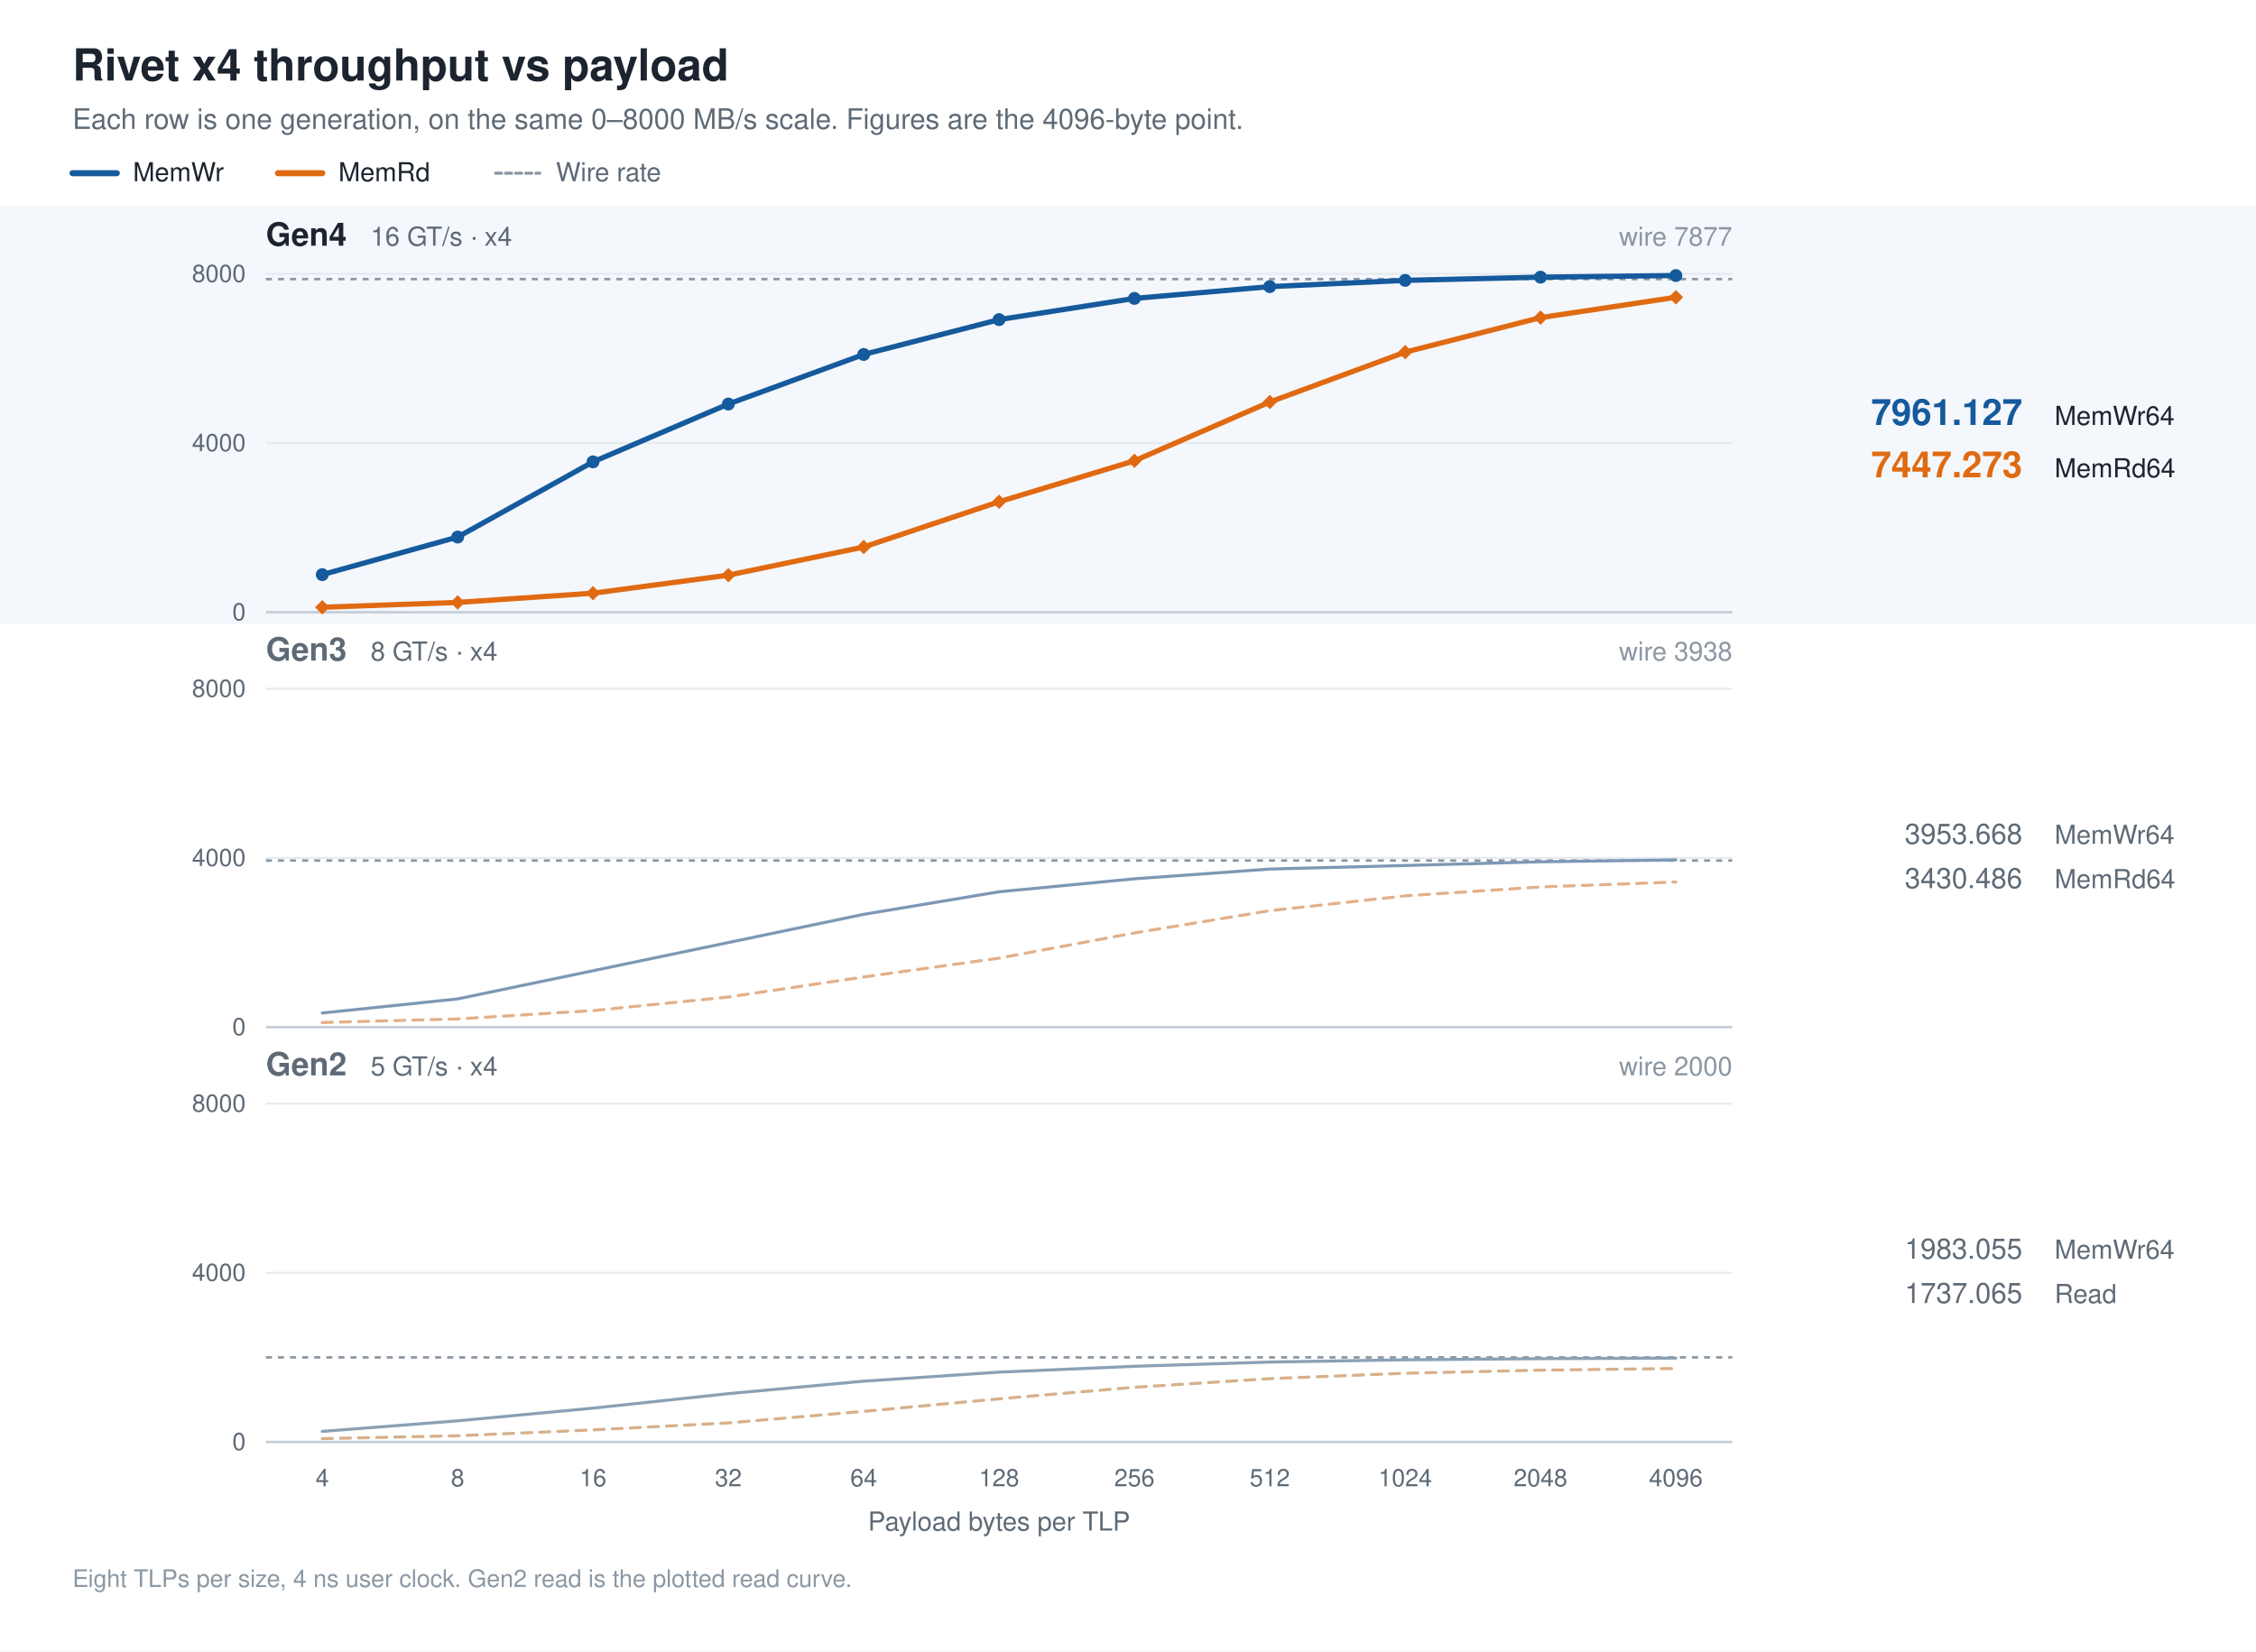
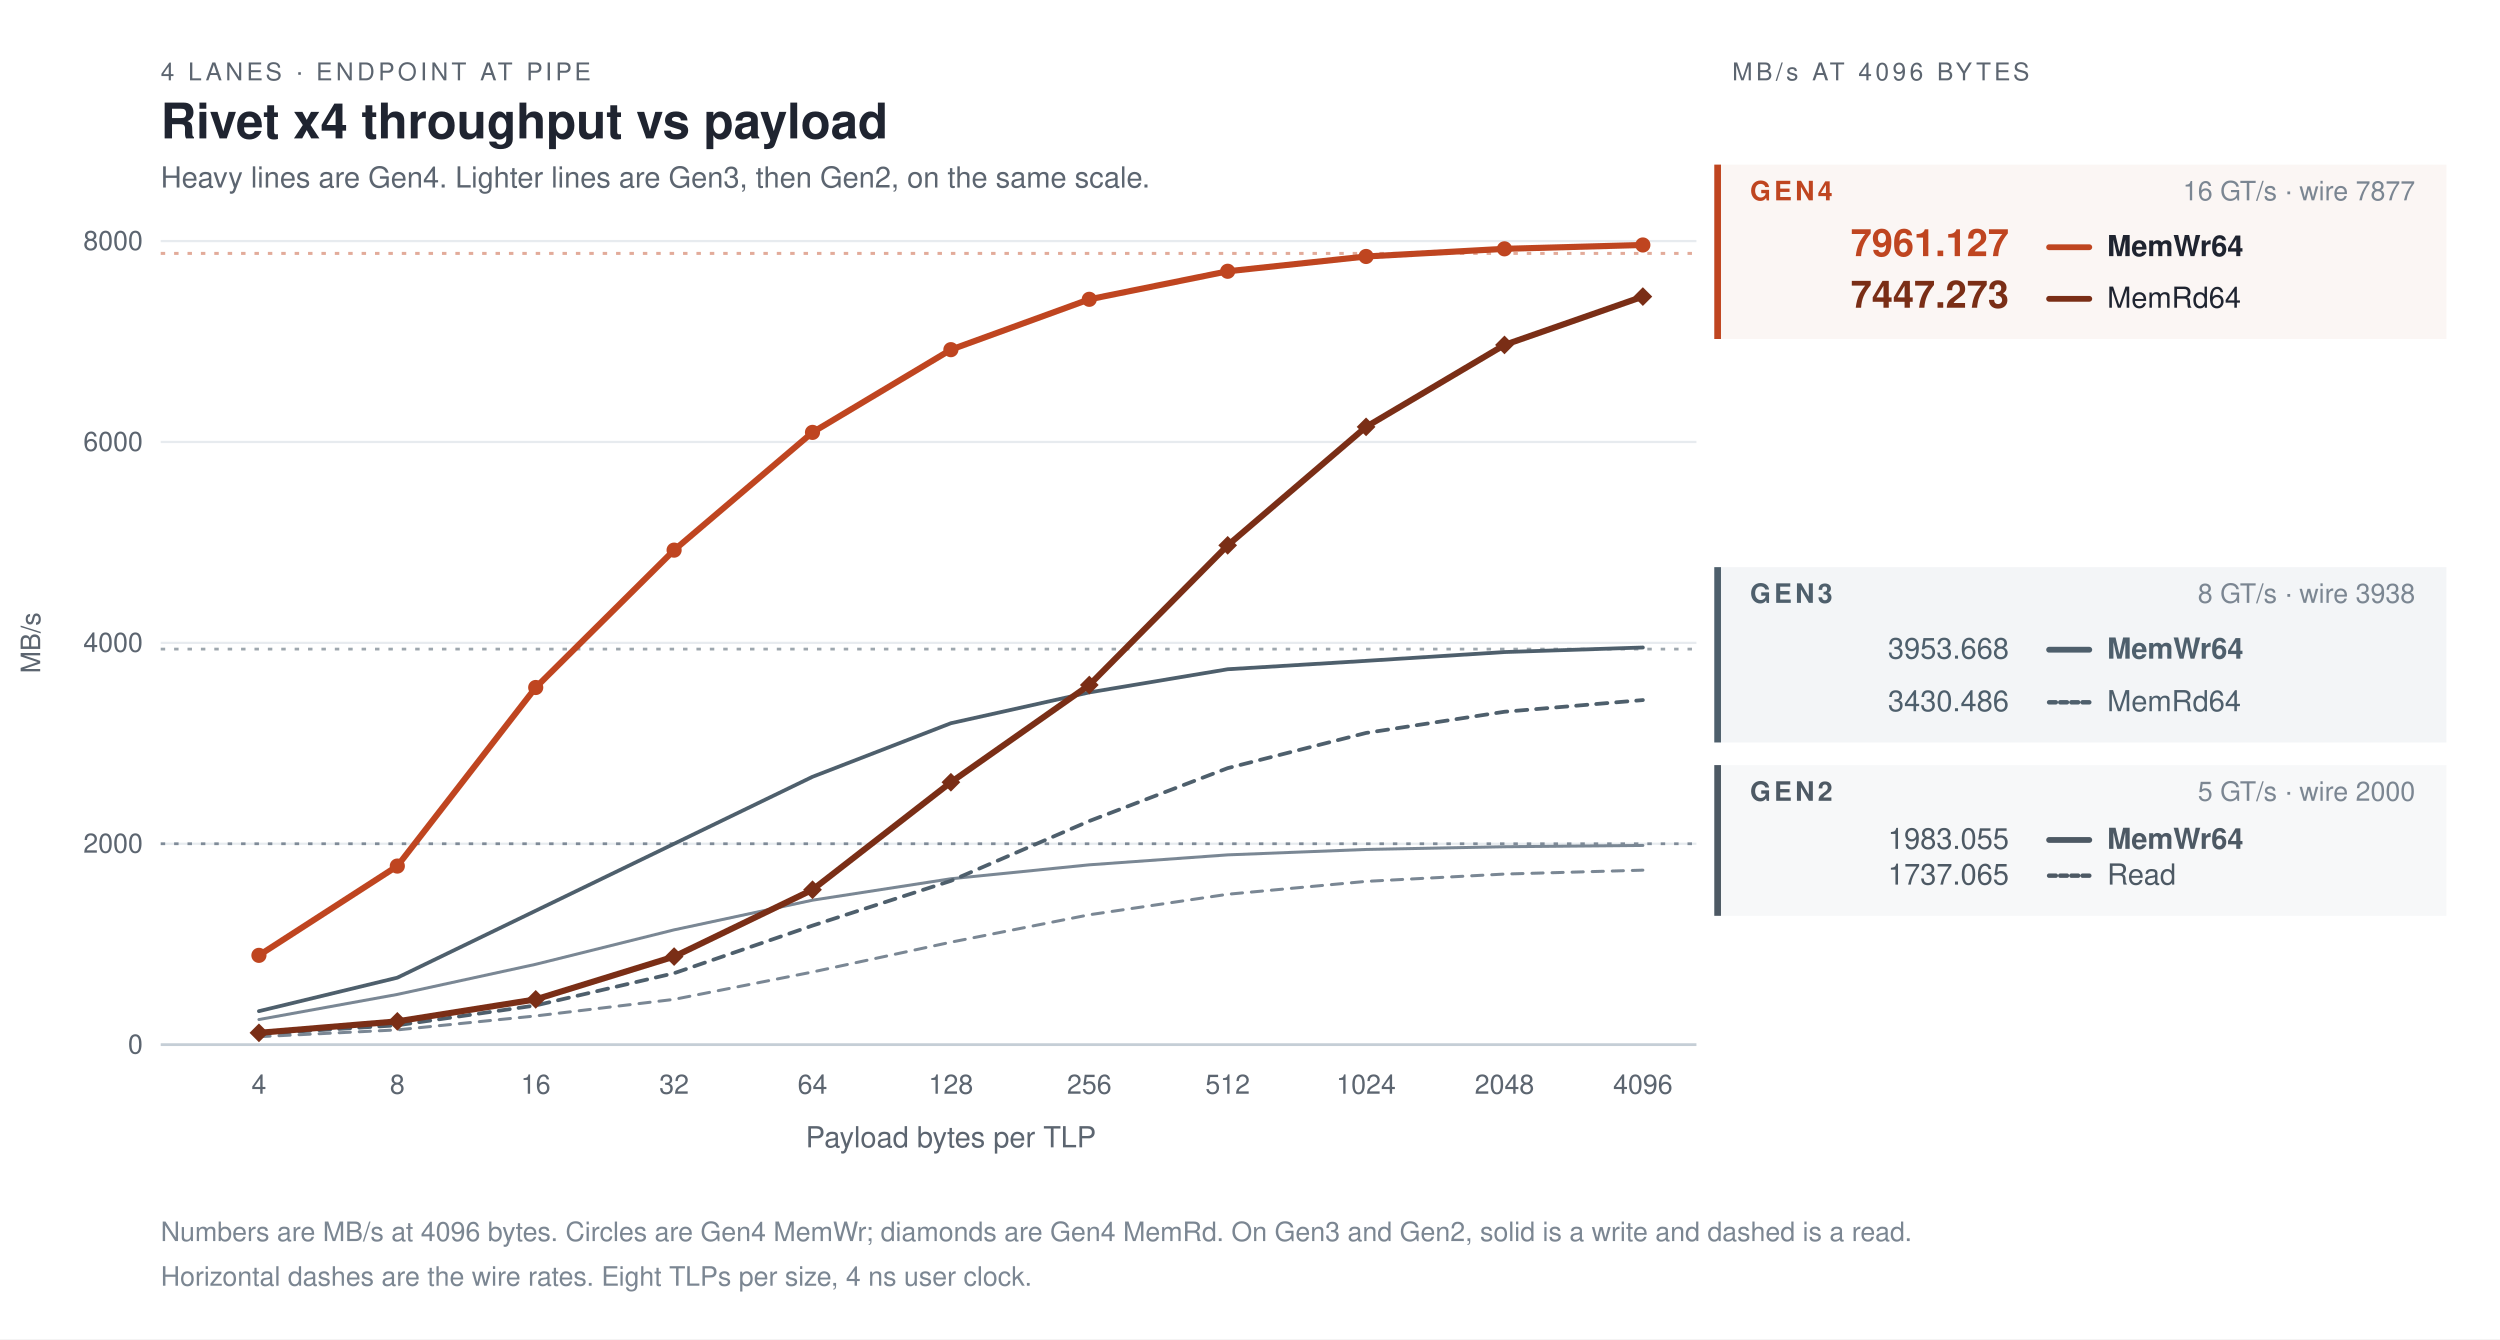
- <svg xmlns="http://www.w3.org/2000/svg" viewBox="0 0 1120 820" role="img" aria-labelledby="title desc">
-   <rect width="1120" height="820" fill="#ffffff" />
-   <text x="36" y="40" fill="#1c2430" font-family="Segoe UI, Helvetica, Arial, sans-serif" font-size="22" font-weight="600">Rivet x4 throughput vs payload</text>
-   <text x="36" y="64" fill="#5e6a76" font-family="Segoe UI, Helvetica, Arial, sans-serif" font-size="14">Each row is one generation, on the same 0–8000 MB/s scale. Figures are the 4096-byte point.</text>
-   <line x1="36" y1="86" x2="58" y2="86" stroke="#155a9c" stroke-width="3" stroke-linecap="round" />
-   <text x="66" y="90" fill="#1c2430" font-family="Segoe UI, Helvetica, Arial, sans-serif" font-size="13">MemWr</text>
-   <line x1="138" y1="86" x2="160" y2="86" stroke="#e06a12" stroke-width="3" stroke-linecap="round" />
-   <text x="168" y="90" fill="#1c2430" font-family="Segoe UI, Helvetica, Arial, sans-serif" font-size="13">MemRd</text>
-   <line x1="246" y1="86" x2="268" y2="86" stroke="#8b97a3" stroke-width="1.5" stroke-dasharray="3 2" stroke-linecap="round" />
-   <text x="276" y="90" fill="#5e6a76" font-family="Segoe UI, Helvetica, Arial, sans-serif" font-size="13">Wire rate</text>
-   <rect x="0" y="102" width="1120" height="208" fill="#f4f7fb" />
-   <text x="132" y="122" fill="#1c2430" font-family="Segoe UI, Helvetica, Arial, sans-serif" font-size="16" font-weight="600">Gen4</text>
-   <text x="184" y="122" fill="#5e6a76" font-family="Segoe UI, Helvetica, Arial, sans-serif" font-size="13">16 GT/s · x4</text>
-   <text x="860" y="122" fill="#8b97a3" font-family="Segoe UI, Helvetica, Arial, sans-serif" font-size="13" text-anchor="end">wire 7877</text>
-   <g fill="none" stroke="#e6ebf0" stroke-width="1">
-     <line x1="132" y1="220.00" x2="860" y2="220.00" />
-     <line x1="132" y1="136.00" x2="860" y2="136.00" />
+ <svg xmlns="http://www.w3.org/2000/svg" viewBox="0 0 1120 600" role="img" aria-labelledby="title desc">
+   <rect width="1120" height="600" fill="#ffffff" />
+   <text x="72" y="36" fill="#5c6570" font-family="Segoe UI, Helvetica, Arial, sans-serif" font-size="11" letter-spacing="0.14em">4 LANES · ENDPOINT AT PIPE</text>
+   <text x="776" y="36" fill="#5c6570" font-family="Segoe UI, Helvetica, Arial, sans-serif" font-size="11" letter-spacing="0.14em">MB/s AT 4096 BYTES</text>
+   <text x="72" y="62" fill="#1f2430" font-family="Segoe UI, Helvetica, Arial, sans-serif" font-size="22" font-weight="600">Rivet x4 throughput vs payload</text>
+   <text x="72" y="84" fill="#5c6570" font-family="Segoe UI, Helvetica, Arial, sans-serif" font-size="13">Heavy lines are Gen4. Lighter lines are Gen3, then Gen2, on the same scale.</text>
+   <g fill="none" stroke="#e7ebef" stroke-width="1">
+     <line x1="72" y1="378.00" x2="760" y2="378.00" />
+     <line x1="72" y1="288.00" x2="760" y2="288.00" />
+     <line x1="72" y1="198.00" x2="760" y2="198.00" />
+     <line x1="72" y1="108.00" x2="760" y2="108.00" />
  </g>
-   <line x1="132" y1="304" x2="860" y2="304" stroke="#c5ced6" stroke-width="1.25" />
-   <g fill="#5e6a76" font-family="Segoe UI, Helvetica, Arial, sans-serif" font-size="12" text-anchor="end">
-     <text x="122" y="308.00">0</text>
-     <text x="122" y="224.00">4000</text>
-     <text x="122" y="140.00">8000</text>
+   <line x1="72" y1="468" x2="760" y2="468" fill="none" stroke="#c5ced6" stroke-width="1.25" />
+   <g fill="#5c6570" font-family="Segoe UI, Helvetica, Arial, sans-serif" font-size="12" text-anchor="end">
+     <text x="64" y="472.00">0</text>
+     <text x="64" y="382.00">2000</text>
+     <text x="64" y="292.00">4000</text>
+     <text x="64" y="202.00">6000</text>
+     <text x="64" y="112.00">8000</text>
  </g>
-   <line data-series="Gen4-wire" data-value="7877" x1="132" y1="138.58" x2="860" y2="138.58" fill="none" stroke="#8b97a3" stroke-width="1.25" stroke-dasharray="3 3" />
-   <polyline data-series="gen4_wr" data-values="888.889,1777.778,3555.556,4923.077,6095.238,6918.919,7420.290,7699.248,7846.743,7922.631,7961.127" fill="none" stroke="#155a9c" stroke-width="2.6" stroke-linejoin="round" stroke-linecap="round" points="160.00,285.33 227.20,266.67 294.40,229.33 361.60,200.62 428.80,176.00 496.00,158.70 563.20,148.17 630.40,142.32 697.60,139.22 764.80,137.62 832.00,136.82" />
-   <polyline data-series="gen4_rd" data-values="117.647,231.884,450.704,876.712,1542.169,2612.245,3580.420,4970.874,6150.150,6965.986,7447.273" fill="none" stroke="#e06a12" stroke-width="2.6" stroke-linejoin="round" stroke-linecap="round" points="160.00,301.53 227.20,299.13 294.40,294.54 361.60,285.59 428.80,271.61 496.00,249.14 563.20,228.81 630.40,199.61 697.60,174.85 764.80,157.71 832.00,147.61" />
-   <g fill="#155a9c">
-     <circle cx="160.00" cy="285.33" r="3.2" />
-     <circle cx="227.20" cy="266.67" r="3.2" />
-     <circle cx="294.40" cy="229.33" r="3.2" />
-     <circle cx="361.60" cy="200.62" r="3.2" />
-     <circle cx="428.80" cy="176.00" r="3.2" />
-     <circle cx="496.00" cy="158.70" r="3.2" />
-     <circle cx="563.20" cy="148.17" r="3.2" />
-     <circle cx="630.40" cy="142.32" r="3.2" />
-     <circle cx="697.60" cy="139.22" r="3.2" />
-     <circle cx="764.80" cy="137.62" r="3.2" />
-     <circle cx="832.00" cy="136.82" r="3.2" />
+   <text x="18" y="288" fill="#5c6570" font-family="Segoe UI, Helvetica, Arial, sans-serif" font-size="12" text-anchor="middle" transform="rotate(-90 18 288)">MB/s</text>
+   <line data-series="gen2-wire" data-value="2000" x1="72" y1="378.00" x2="760" y2="378.00" fill="none" stroke="#7a8794" stroke-width="1.25" stroke-opacity="0.95" stroke-dasharray="2 4" />
+   <line data-series="gen3-wire" data-value="3938" x1="72" y1="290.79" x2="760" y2="290.79" fill="none" stroke="#4e5f6c" stroke-width="1.25" stroke-opacity="0.55" stroke-dasharray="2 4" />
+   <line data-series="gen4-wire" data-value="7877" x1="72" y1="113.53" x2="760" y2="113.53" fill="none" stroke="#bf4520" stroke-width="1.35" stroke-opacity="0.45" stroke-dasharray="2 4" />
+   <polyline data-series="gen2_wr" data-values="250.000,500.000,800.000,1142.857,1438.202,1651.613,1790.210,1889.299,1943.074,1970.178,1983.055" fill="none" stroke="#7a8794" stroke-width="1.35" stroke-linejoin="round" stroke-linecap="round" points="116.00,456.75 178.00,445.50 240.00,432.00 302.00,416.57 364.00,403.28 426.00,393.68 488.00,387.44 550.00,382.98 612.00,380.56 674.00,379.34 736.00,378.76" />
+   <polyline data-series="gen2_rd" data-values="79.208,146.789,285.714,450.704,723.164,1019.920,1292.929,1497.076,1625.397,1698.176,1737.065" fill="none" stroke="#7a8794" stroke-width="1.35" stroke-linejoin="round" stroke-linecap="round" stroke-dasharray="5 4" points="116.00,464.44 178.00,461.39 240.00,455.14 302.00,447.72 364.00,435.46 426.00,422.10 488.00,409.82 550.00,400.63 612.00,394.86 674.00,391.58 736.00,389.83" />
+   <polyline data-series="gen3_wr" data-values="333.333,666.667,1333.333,2000.000,2666.667,3200.000,3506.849,3737.226,3820.896,3908.397,3953.668" fill="none" stroke="#4e5f6c" stroke-width="1.7" stroke-linejoin="round" stroke-linecap="round" points="116.00,453.00 178.00,438.00 240.00,408.00 302.00,378.00 364.00,348.00 426.00,324.00 488.00,310.19 550.00,299.82 612.00,296.06 674.00,292.12 736.00,290.08" />
+   <polyline data-series="gen3_rd" data-values="108.108,192.771,390.244,711.111,1185.185,1630.573,2226.087,2752.688,3103.030,3313.916,3430.486" fill="none" stroke="#4e5f6c" stroke-width="1.7" stroke-linejoin="round" stroke-linecap="round" stroke-dasharray="5 4" points="116.00,463.14 178.00,459.33 240.00,450.44 302.00,436.00 364.00,414.67 426.00,394.62 488.00,367.83 550.00,344.13 612.00,328.36 674.00,318.87 736.00,313.63" />
+   <polyline data-series="gen4_wr" data-values="888.889,1777.778,3555.556,4923.077,6095.238,6918.919,7420.290,7699.248,7846.743,7922.631,7961.127" fill="none" stroke="#bf4520" stroke-width="2.75" stroke-linejoin="round" stroke-linecap="round" points="116.00,428.00 178.00,388.00 240.00,308.00 302.00,246.46 364.00,193.71 426.00,156.65 488.00,134.09 550.00,121.53 612.00,114.90 674.00,111.48 736.00,109.75" />
+   <polyline data-series="gen4_rd" data-values="117.647,231.884,450.704,876.712,1542.169,2612.245,3580.420,4970.874,6150.150,6965.986,7447.273" fill="none" stroke="#7a2e16" stroke-width="2.75" stroke-linejoin="round" stroke-linecap="round" points="116.00,462.71 178.00,457.57 240.00,447.72 302.00,428.55 364.00,398.60 426.00,350.45 488.00,306.88 550.00,244.31 612.00,191.24 674.00,154.53 736.00,132.87" />
+   <g fill="#bf4520" data-series="gen4_wr" data-marker="circle">
+     <circle cx="116.00" cy="428.00" r="3.4" />
+     <circle cx="178.00" cy="388.00" r="3.4" />
+     <circle cx="240.00" cy="308.00" r="3.4" />
+     <circle cx="302.00" cy="246.46" r="3.4" />
+     <circle cx="364.00" cy="193.71" r="3.4" />
+     <circle cx="426.00" cy="156.65" r="3.4" />
+     <circle cx="488.00" cy="134.09" r="3.4" />
+     <circle cx="550.00" cy="121.53" r="3.4" />
+     <circle cx="612.00" cy="114.90" r="3.4" />
+     <circle cx="674.00" cy="111.48" r="3.4" />
+     <circle cx="736.00" cy="109.75" r="3.4" />
  </g>
-   <g fill="#e06a12">
-     <polygon points="160.00,297.93 163.60,301.53 160.00,305.13 156.40,301.53" />
-     <polygon points="227.20,295.53 230.80,299.13 227.20,302.73 223.60,299.13" />
-     <polygon points="294.40,290.94 298.00,294.54 294.40,298.14 290.80,294.54" />
-     <polygon points="361.60,281.99 365.20,285.59 361.60,289.19 358.00,285.59" />
-     <polygon points="428.80,268.01 432.40,271.61 428.80,275.21 425.20,271.61" />
-     <polygon points="496.00,245.54 499.60,249.14 496.00,252.74 492.40,249.14" />
-     <polygon points="563.20,225.21 566.80,228.81 563.20,232.41 559.60,228.81" />
-     <polygon points="630.40,196.01 634.00,199.61 630.40,203.21 626.80,199.61" />
-     <polygon points="697.60,171.25 701.20,174.85 697.60,178.45 694.00,174.85" />
-     <polygon points="764.80,154.11 768.40,157.71 764.80,161.31 761.20,157.71" />
-     <polygon points="832.00,144.01 835.60,147.61 832.00,151.21 828.40,147.61" />
+   <g fill="#7a2e16" data-series="gen4_rd" data-marker="diamond">
+     <polygon points="116.00,458.51 120.20,462.71 116.00,466.91 111.80,462.71" />
+     <polygon points="178.00,453.37 182.20,457.57 178.00,461.77 173.80,457.57" />
+     <polygon points="240.00,443.52 244.20,447.72 240.00,451.92 235.80,447.72" />
+     <polygon points="302.00,424.35 306.20,428.55 302.00,432.75 297.80,428.55" />
+     <polygon points="364.00,394.40 368.20,398.60 364.00,402.80 359.80,398.60" />
+     <polygon points="426.00,346.25 430.20,350.45 426.00,354.65 421.80,350.45" />
+     <polygon points="488.00,302.68 492.20,306.88 488.00,311.08 483.80,306.88" />
+     <polygon points="550.00,240.11 554.20,244.31 550.00,248.51 545.80,244.31" />
+     <polygon points="612.00,187.04 616.20,191.24 612.00,195.44 607.80,191.24" />
+     <polygon points="674.00,150.33 678.20,154.53 674.00,158.73 669.80,154.53" />
+     <polygon points="736.00,128.67 740.20,132.87 736.00,137.07 731.80,132.87" />
  </g>
-   <text data-series="gen4_wr" data-end="4096" data-value="7961.127" x="1004" y="211.00" fill="#155a9c" font-family="Segoe UI, Helvetica, Arial, sans-serif" font-size="18" font-weight="600" text-anchor="end">7961.127</text>
-   <text data-series="gen4_wr" data-role="name" x="1020" y="211.00" fill="#1c2430" font-family="Segoe UI, Helvetica, Arial, sans-serif" font-size="13">MemWr64</text>
-   <text data-series="gen4_rd" data-end="4096" data-value="7447.273" x="1004" y="237.00" fill="#e06a12" font-family="Segoe UI, Helvetica, Arial, sans-serif" font-size="18" font-weight="600" text-anchor="end">7447.273</text>
-   <text data-series="gen4_rd" data-role="name" x="1020" y="237.00" fill="#1c2430" font-family="Segoe UI, Helvetica, Arial, sans-serif" font-size="13">MemRd64</text>
-   <text x="132" y="328" fill="#5e6a76" font-family="Segoe UI, Helvetica, Arial, sans-serif" font-size="16" font-weight="600">Gen3</text>
-   <text x="184" y="328" fill="#5e6a76" font-family="Segoe UI, Helvetica, Arial, sans-serif" font-size="13">8 GT/s · x4</text>
-   <text x="860" y="328" fill="#8b97a3" font-family="Segoe UI, Helvetica, Arial, sans-serif" font-size="13" text-anchor="end">wire 3938</text>
-   <g fill="none" stroke="#e6ebf0" stroke-width="1">
-     <line x1="132" y1="426.00" x2="860" y2="426.00" />
-     <line x1="132" y1="342.00" x2="860" y2="342.00" />
+   <g fill="#5c6570" font-family="Segoe UI, Helvetica, Arial, sans-serif" font-size="12" text-anchor="middle">
+     <text x="116" y="490">4</text>
+     <text x="178" y="490">8</text>
+     <text x="240" y="490">16</text>
+     <text x="302" y="490">32</text>
+     <text x="364" y="490">64</text>
+     <text x="426" y="490">128</text>
+     <text x="488" y="490">256</text>
+     <text x="550" y="490">512</text>
+     <text x="612" y="490">1024</text>
+     <text x="674" y="490">2048</text>
+     <text x="736" y="490">4096</text>
  </g>
-   <line x1="132" y1="510" x2="860" y2="510" stroke="#c5ced6" stroke-width="1.25" />
-   <g fill="#5e6a76" font-family="Segoe UI, Helvetica, Arial, sans-serif" font-size="12" text-anchor="end">
-     <text x="122" y="514.00">0</text>
-     <text x="122" y="430.00">4000</text>
-     <text x="122" y="346.00">8000</text>
-   </g>
-   <line data-series="Gen3-wire" data-value="3938" x1="132" y1="427.30" x2="860" y2="427.30" fill="none" stroke="#8b97a3" stroke-width="1.25" stroke-dasharray="3 3" />
-   <polyline data-series="gen3_wr" data-values="333.333,666.667,1333.333,2000.000,2666.667,3200.000,3506.849,3737.226,3820.896,3908.397,3953.668" fill="none" stroke="#7d98b4" stroke-width="1.5" stroke-linejoin="round" stroke-linecap="round" points="160.00,503.00 227.20,496.00 294.40,482.00 361.60,468.00 428.80,454.00 496.00,442.80 563.20,436.36 630.40,431.52 697.60,429.76 764.80,427.92 832.00,426.97" />
-   <polyline data-series="gen3_rd" data-values="108.108,192.771,390.244,711.111,1185.185,1630.573,2226.087,2752.688,3103.030,3313.916,3430.486" fill="none" stroke="#e2b08a" stroke-width="1.5" stroke-linejoin="round" stroke-linecap="round" stroke-dasharray="5 4" points="160.00,507.73 227.20,505.95 294.40,501.80 361.60,495.07 428.80,485.11 496.00,475.76 563.20,463.25 630.40,452.19 697.60,444.84 764.80,440.41 832.00,437.96" />
-   <text data-series="gen3_wr" data-end="4096" data-value="3953.668" x="1004" y="419.00" fill="#5e6a76" font-family="Segoe UI, Helvetica, Arial, sans-serif" font-size="14" font-weight="500" text-anchor="end">3953.668</text>
-   <text data-series="gen3_wr" data-role="name" x="1020" y="419.00" fill="#5e6a76" font-family="Segoe UI, Helvetica, Arial, sans-serif" font-size="13">MemWr64</text>
-   <text data-series="gen3_rd" data-end="4096" data-value="3430.486" x="1004" y="441.00" fill="#5e6a76" font-family="Segoe UI, Helvetica, Arial, sans-serif" font-size="14" font-weight="500" text-anchor="end">3430.486</text>
-   <text data-series="gen3_rd" data-role="name" x="1020" y="441.00" fill="#5e6a76" font-family="Segoe UI, Helvetica, Arial, sans-serif" font-size="13">MemRd64</text>
-   <text x="132" y="534" fill="#5e6a76" font-family="Segoe UI, Helvetica, Arial, sans-serif" font-size="16" font-weight="600">Gen2</text>
-   <text x="184" y="534" fill="#5e6a76" font-family="Segoe UI, Helvetica, Arial, sans-serif" font-size="13">5 GT/s · x4</text>
-   <text x="860" y="534" fill="#8b97a3" font-family="Segoe UI, Helvetica, Arial, sans-serif" font-size="13" text-anchor="end">wire 2000</text>
-   <g fill="none" stroke="#e6ebf0" stroke-width="1">
-     <line x1="132" y1="632.00" x2="860" y2="632.00" />
-     <line x1="132" y1="548.00" x2="860" y2="548.00" />
-   </g>
-   <line x1="132" y1="716" x2="860" y2="716" stroke="#c5ced6" stroke-width="1.25" />
-   <g fill="#5e6a76" font-family="Segoe UI, Helvetica, Arial, sans-serif" font-size="12" text-anchor="end">
-     <text x="122" y="720.00">0</text>
-     <text x="122" y="636.00">4000</text>
-     <text x="122" y="552.00">8000</text>
-   </g>
-   <line data-series="Gen2-wire" data-value="2000" x1="132" y1="674.00" x2="860" y2="674.00" fill="none" stroke="#8b97a3" stroke-width="1.25" stroke-dasharray="3 3" />
-   <polyline data-series="gen2_wr" data-values="250.000,500.000,800.000,1142.857,1438.202,1651.613,1790.210,1889.299,1943.074,1970.178,1983.055" fill="none" stroke="#8aa0b5" stroke-width="1.5" stroke-linejoin="round" stroke-linecap="round" points="160.00,710.75 227.20,705.50 294.40,699.20 361.60,692.00 428.80,685.80 496.00,681.32 563.20,678.41 630.40,676.32 697.60,675.20 764.80,674.63 832.00,674.36" />
-   <polyline data-series="gen2_rd" data-values="79.208,146.789,285.714,450.704,723.164,1019.920,1292.929,1497.076,1625.397,1698.176,1737.065" fill="none" stroke="#d7b08a" stroke-width="1.5" stroke-linejoin="round" stroke-linecap="round" stroke-dasharray="5 4" points="160.00,714.34 227.20,712.92 294.40,710.00 361.60,706.54 428.80,700.81 496.00,694.58 563.20,688.85 630.40,684.56 697.60,681.87 764.80,680.34 832.00,679.52" />
-   <text data-series="gen2_wr" data-end="4096" data-value="1983.055" x="1004" y="625.00" fill="#5e6a76" font-family="Segoe UI, Helvetica, Arial, sans-serif" font-size="14" font-weight="500" text-anchor="end">1983.055</text>
-   <text data-series="gen2_wr" data-role="name" x="1020" y="625.00" fill="#5e6a76" font-family="Segoe UI, Helvetica, Arial, sans-serif" font-size="13">MemWr64</text>
-   <text data-series="gen2_rd" data-end="4096" data-value="1737.065" x="1004" y="647.00" fill="#5e6a76" font-family="Segoe UI, Helvetica, Arial, sans-serif" font-size="14" font-weight="500" text-anchor="end">1737.065</text>
-   <text data-series="gen2_rd" data-role="name" x="1020" y="647.00" fill="#5e6a76" font-family="Segoe UI, Helvetica, Arial, sans-serif" font-size="13">Read</text>
-   <g fill="#5e6a76" font-family="Segoe UI, Helvetica, Arial, sans-serif" font-size="12" text-anchor="middle">
-     <text x="160.00" y="738">4</text>
-     <text x="227.20" y="738">8</text>
-     <text x="294.40" y="738">16</text>
-     <text x="361.60" y="738">32</text>
-     <text x="428.80" y="738">64</text>
-     <text x="496.00" y="738">128</text>
-     <text x="563.20" y="738">256</text>
-     <text x="630.40" y="738">512</text>
-     <text x="697.60" y="738">1024</text>
-     <text x="764.80" y="738">2048</text>
-     <text x="832.00" y="738">4096</text>
-   </g>
-   <text x="496" y="760" fill="#5e6a76" font-family="Segoe UI, Helvetica, Arial, sans-serif" font-size="13" text-anchor="middle">Payload bytes per TLP</text>
-   <text x="36" y="788" fill="#8b97a3" font-family="Segoe UI, Helvetica, Arial, sans-serif" font-size="12">Eight TLPs per size, 4 ns user clock. Gen2 read is the plotted read curve.</text>
+   <text x="426" y="514" fill="#5c6570" font-family="Segoe UI, Helvetica, Arial, sans-serif" font-size="13" text-anchor="middle">Payload bytes per TLP</text>
+   <rect data-group="GEN4" x="768" y="73.75" width="328" height="78.12" fill="#fbf6f4" />
+   <rect data-group="GEN4" x="768" y="73.75" width="3" height="78.12" fill="#bf4520" />
+   <text data-group="GEN4" x="784" y="89.75" fill="#bf4520" font-family="Segoe UI, Helvetica, Arial, sans-serif" font-size="12" font-weight="600" letter-spacing="0.12em">GEN4</text>
+   <text data-group="GEN4" data-role="wire" data-value="7877" x="1082" y="89.75" fill="#7b8692" font-family="Segoe UI, Helvetica, Arial, sans-serif" font-size="12" text-anchor="end">16 GT/s · wire 7877</text>
+   <text data-series="gen4_wr" data-end="4096" data-value="7961.127" x="900" y="114.75" fill="#bf4520" font-family="Segoe UI, Helvetica, Arial, sans-serif" font-size="17" font-weight="600" text-anchor="end">7961.127</text>
+   <line x1="918" y1="110.75" x2="936" y2="110.75" stroke="#bf4520" stroke-width="2.6" stroke-linecap="round" />
+   <text data-series="gen4_wr" data-role="name" x="944" y="114.75" fill="#1f2430" font-family="Segoe UI, Helvetica, Arial, sans-serif" font-size="13" font-weight="600">MemWr64</text>
+   <text data-series="gen4_rd" data-end="4096" data-value="7447.273" x="900" y="137.87" fill="#7a2e16" font-family="Segoe UI, Helvetica, Arial, sans-serif" font-size="17" font-weight="600" text-anchor="end">7447.273</text>
+   <line x1="918" y1="133.87" x2="936" y2="133.87" stroke="#7a2e16" stroke-width="2.6" stroke-linecap="round" />
+   <text data-series="gen4_rd" data-role="name" x="944" y="137.87" fill="#1f2430" font-family="Segoe UI, Helvetica, Arial, sans-serif" font-size="13">MemRd64</text>
+   <rect data-group="GEN3" x="768" y="254.08" width="328" height="78.54" fill="#f3f5f7" />
+   <rect data-group="GEN3" x="768" y="254.08" width="3" height="78.54" fill="#4e5f6c" />
+   <text data-group="GEN3" x="784" y="270.08" fill="#4e5f6c" font-family="Segoe UI, Helvetica, Arial, sans-serif" font-size="12" font-weight="600" letter-spacing="0.12em">GEN3</text>
+   <text data-group="GEN3" data-role="wire" data-value="3938" x="1082" y="270.08" fill="#7b8692" font-family="Segoe UI, Helvetica, Arial, sans-serif" font-size="12" text-anchor="end">8 GT/s · wire 3938</text>
+   <text data-series="gen3_wr" data-end="4096" data-value="3953.668" x="900" y="295.08" fill="#4e5f6c" font-family="Segoe UI, Helvetica, Arial, sans-serif" font-size="13" font-weight="500" text-anchor="end">3953.668</text>
+   <line x1="918" y1="291.08" x2="936" y2="291.08" stroke="#4e5f6c" stroke-width="2.6" stroke-linecap="round" />
+   <text data-series="gen3_wr" data-role="name" x="944" y="295.08" fill="#4e5f6c" font-family="Segoe UI, Helvetica, Arial, sans-serif" font-size="13" font-weight="600">MemWr64</text>
+   <text data-series="gen3_rd" data-end="4096" data-value="3430.486" x="900" y="318.63" fill="#4e5f6c" font-family="Segoe UI, Helvetica, Arial, sans-serif" font-size="13" font-weight="500" text-anchor="end">3430.486</text>
+   <line x1="918" y1="314.63" x2="936" y2="314.63" stroke="#4e5f6c" stroke-width="2" stroke-dasharray="3 2" stroke-linecap="round" />
+   <text data-series="gen3_rd" data-role="name" x="944" y="318.63" fill="#4e5f6c" font-family="Segoe UI, Helvetica, Arial, sans-serif" font-size="13">MemRd64</text>
+   <rect data-group="GEN2" x="768" y="342.76" width="328" height="67.53" fill="#f7f8f9" />
+   <rect data-group="GEN2" x="768" y="342.76" width="3" height="67.53" fill="#4d5964" />
+   <text data-group="GEN2" x="784" y="358.76" fill="#4d5964" font-family="Segoe UI, Helvetica, Arial, sans-serif" font-size="12" font-weight="600" letter-spacing="0.12em">GEN2</text>
+   <text data-group="GEN2" data-role="wire" data-value="2000" x="1082" y="358.76" fill="#7b8692" font-family="Segoe UI, Helvetica, Arial, sans-serif" font-size="12" text-anchor="end">5 GT/s · wire 2000</text>
+   <text data-series="gen2_wr" data-end="4096" data-value="1983.055" x="900" y="380.30" fill="#4d5964" font-family="Segoe UI, Helvetica, Arial, sans-serif" font-size="13" font-weight="500" text-anchor="end">1983.055</text>
+   <line x1="918" y1="376.30" x2="936" y2="376.30" stroke="#4d5964" stroke-width="2.6" stroke-linecap="round" />
+   <text data-series="gen2_wr" data-role="name" x="944" y="380.30" fill="#4d5964" font-family="Segoe UI, Helvetica, Arial, sans-serif" font-size="13" font-weight="600">MemWr64</text>
+   <text data-series="gen2_rd" data-end="4096" data-value="1737.065" x="900" y="396.30" fill="#4d5964" font-family="Segoe UI, Helvetica, Arial, sans-serif" font-size="13" font-weight="500" text-anchor="end">1737.065</text>
+   <line x1="918" y1="392.30" x2="936" y2="392.30" stroke="#4d5964" stroke-width="2" stroke-dasharray="3 2" stroke-linecap="round" />
+   <text data-series="gen2_rd" data-role="name" x="944" y="396.30" fill="#4d5964" font-family="Segoe UI, Helvetica, Arial, sans-serif" font-size="13">Read</text>
+   <text x="72" y="556" fill="#7b8692" font-family="Segoe UI, Helvetica, Arial, sans-serif" font-size="12">Numbers are MB/s at 4096 bytes. Circles are Gen4 MemWr; diamonds are Gen4 MemRd. On Gen3 and Gen2, solid is a write and dashed is a read.</text>
+   <text x="72" y="576" fill="#7b8692" font-family="Segoe UI, Helvetica, Arial, sans-serif" font-size="12">Horizontal dashes are the wire rates. Eight TLPs per size, 4 ns user clock.</text>
</svg>
